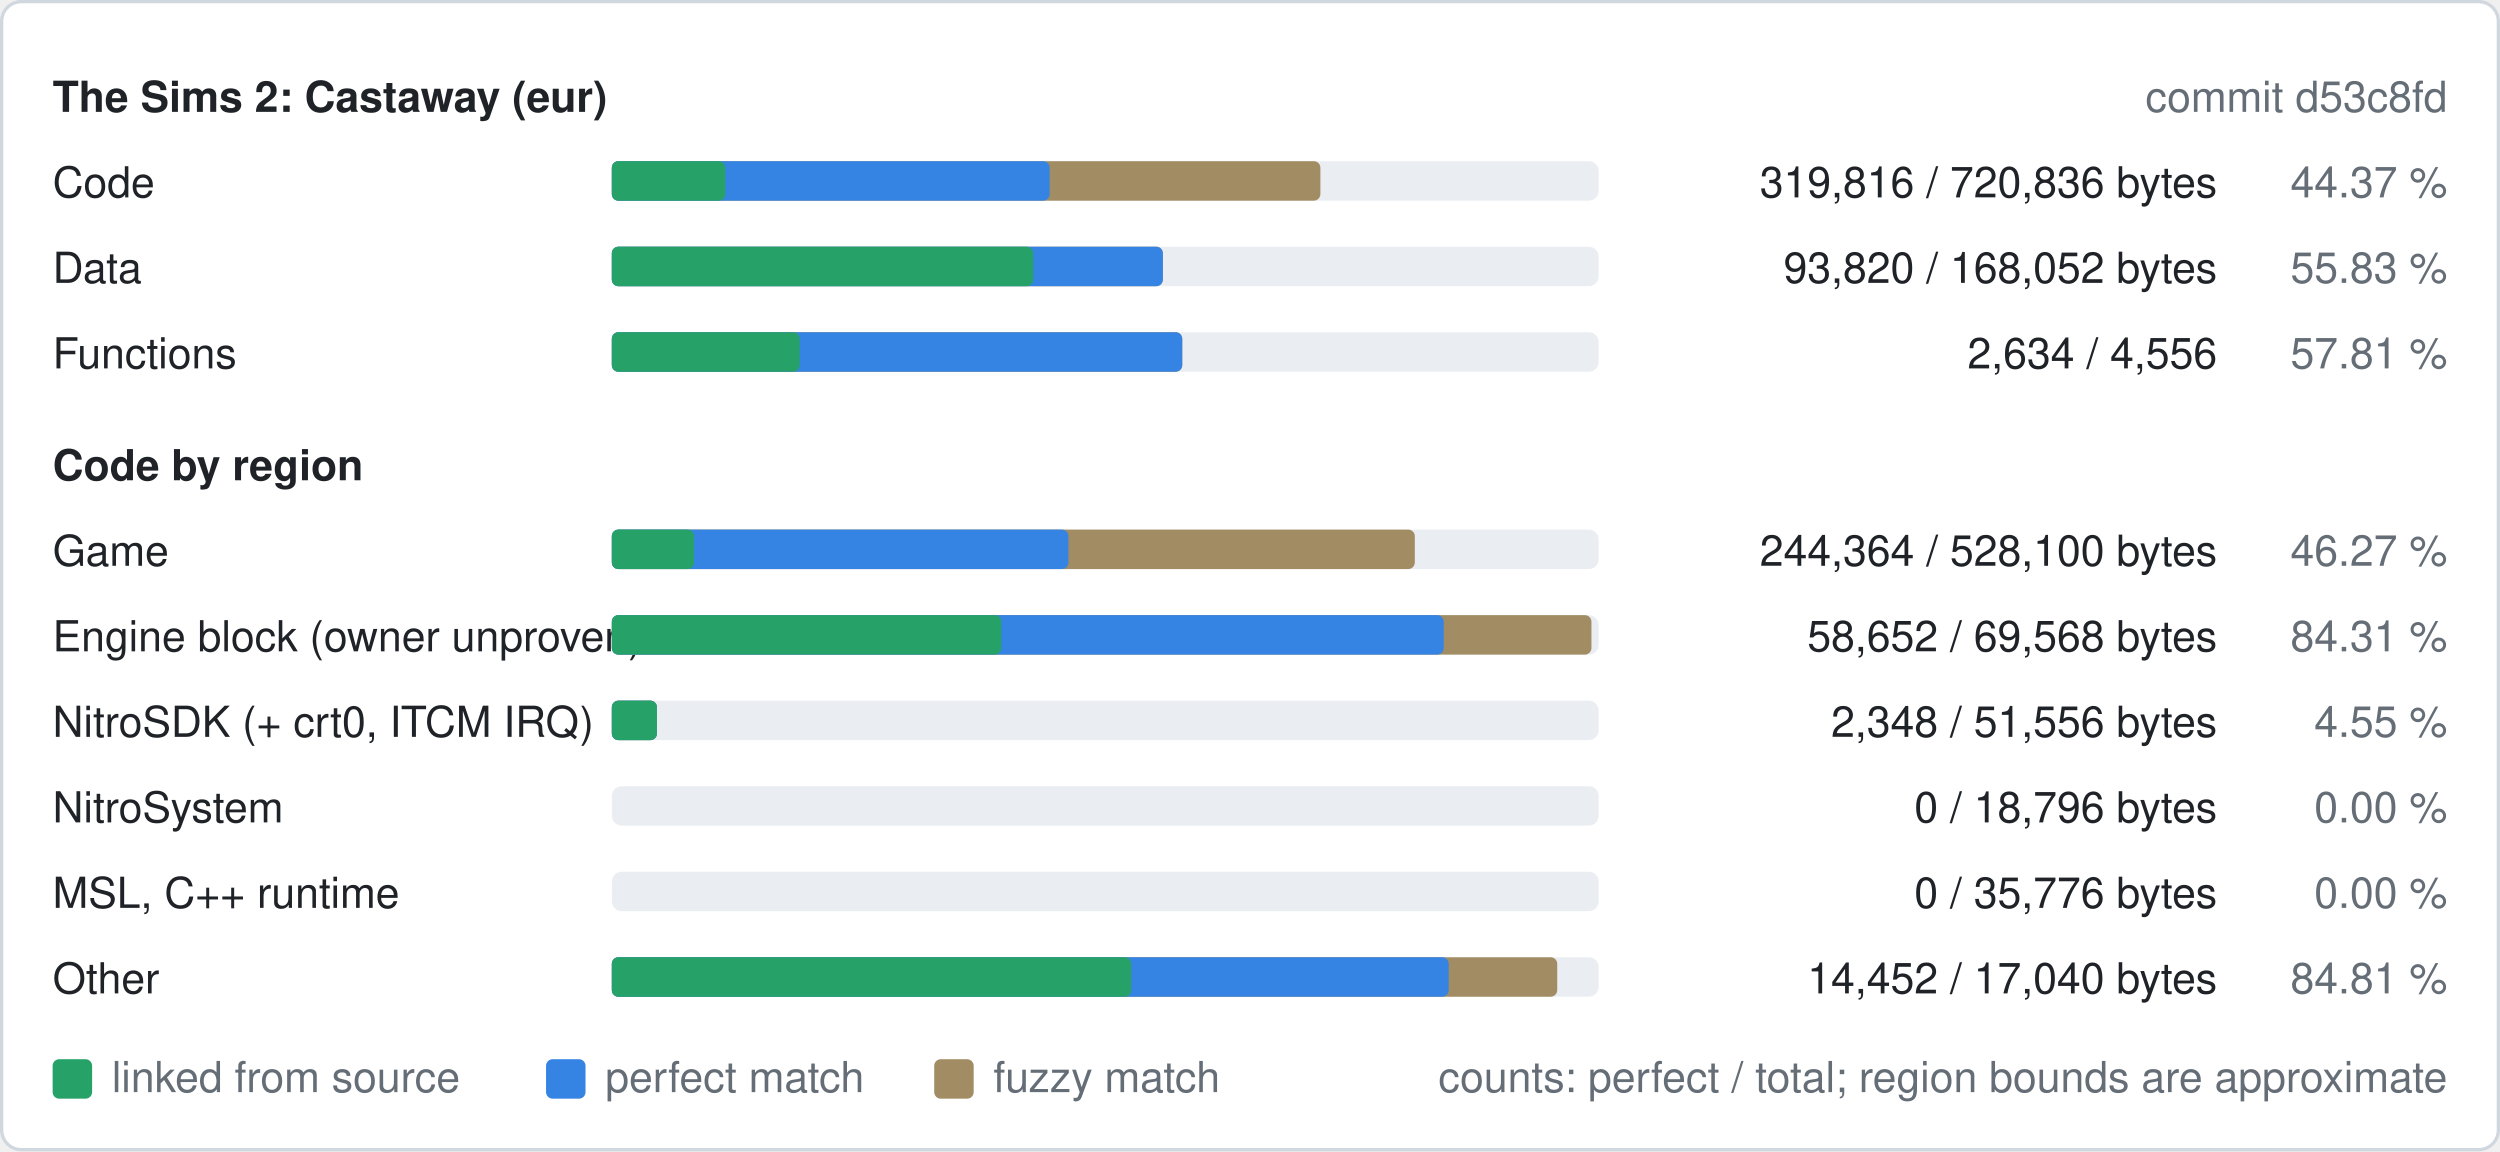
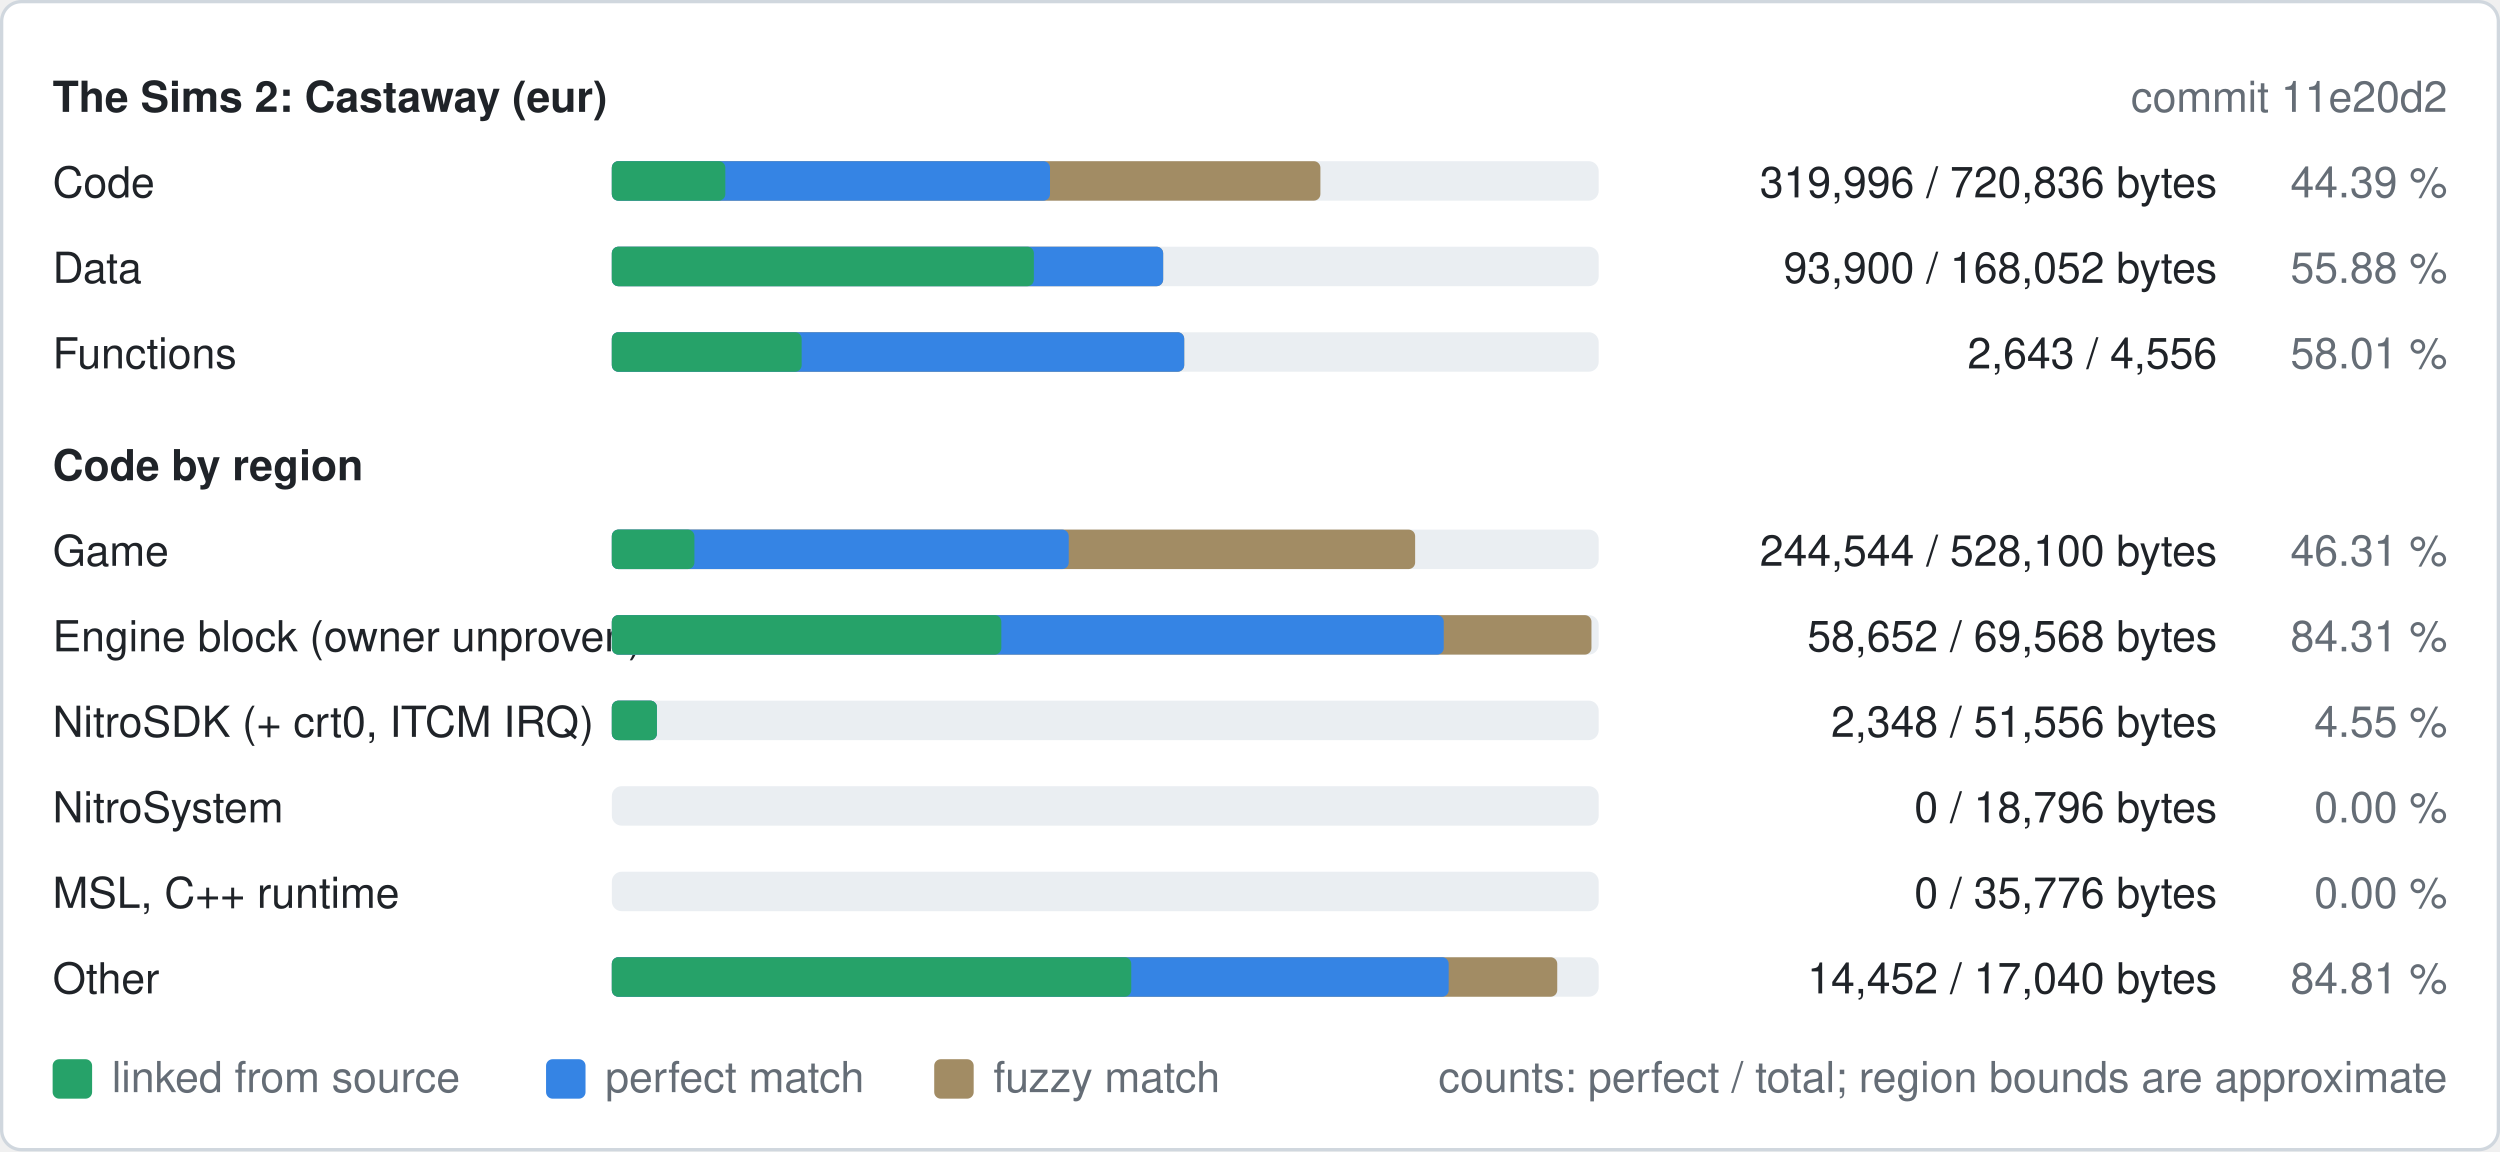
<svg xmlns="http://www.w3.org/2000/svg" width="760" height="350" viewBox="0 0 760 350" role="img" aria-label="Decompilation progress of eur">
  <style>
text{font-family:-apple-system,BlinkMacSystemFont,"Segoe UI",Helvetica,Arial,sans-serif;font-size:13px}
.b{font-weight:600}
.bg{fill:#ffffff;stroke:#d0d7de}.t{fill:#1f2328}.m{fill:#656d76}.track{fill:#eaeef2}.fuzzy{fill:#a28c64}.perfect{fill:#3584e4}.linked{fill:#26a269}
@media (prefers-color-scheme: dark){.bg{fill:#0d1117;stroke:#30363d}.t{fill:#e6edf3}.m{fill:#8d96a0}.track{fill:#21262d}.fuzzy{fill:#a28c64}.perfect{fill:#3584e4}.linked{fill:#2ec27e}}
</style>
  <rect class="bg" x="0.5" y="0.5" width="759" height="349" rx="6" />
  <text class="t b" x="16" y="34">The Sims 2: Castaway (eur)</text>
-   <text class="m" x="744" y="34" text-anchor="end">commit d53c8fd</text>
+   <text class="m" x="744" y="34" text-anchor="end">commit 11e20d2</text>
  <text class="t" x="16" y="60">Code</text>
  <rect class="track" x="186" y="49" width="300" height="12" rx="3" />
  <rect class="fuzzy" x="186" y="49" width="215.4" height="12" rx="2" />
-   <rect class="perfect" x="186" y="49" width="133.1" height="12" rx="2" />
+   <rect class="perfect" x="186" y="49" width="133.2" height="12" rx="2" />
  <rect class="linked" x="186" y="49" width="34.5" height="12" rx="2" />
-   <text class="t" x="674" y="60" text-anchor="end">319,816 / 720,836 bytes</text>
-   <text class="m" x="744" y="60" text-anchor="end">44.37 %</text>
+   <text class="t" x="674" y="60" text-anchor="end">319,996 / 720,836 bytes</text>
+   <text class="m" x="744" y="60" text-anchor="end">44.39 %</text>
  <text class="t" x="16" y="86">Data</text>
  <rect class="track" x="186" y="75" width="300" height="12" rx="3" />
-   <rect class="fuzzy" x="186" y="75" width="167.5" height="12" rx="2" />
-   <rect class="perfect" x="186" y="75" width="167.5" height="12" rx="2" />
-   <rect class="linked" x="186" y="75" width="128.1" height="12" rx="2" />
-   <text class="t" x="674" y="86" text-anchor="end">93,820 / 168,052 bytes</text>
-   <text class="m" x="744" y="86" text-anchor="end">55.83 %</text>
+   <rect class="fuzzy" x="186" y="75" width="167.6" height="12" rx="2" />
+   <rect class="perfect" x="186" y="75" width="167.6" height="12" rx="2" />
+   <rect class="linked" x="186" y="75" width="128.3" height="12" rx="2" />
+   <text class="t" x="674" y="86" text-anchor="end">93,900 / 168,052 bytes</text>
+   <text class="m" x="744" y="86" text-anchor="end">55.88 %</text>
  <text class="t" x="16" y="112">Functions</text>
  <rect class="track" x="186" y="101" width="300" height="12" rx="3" />
-   <rect class="fuzzy" x="186" y="101" width="173.4" height="12" rx="2" />
-   <rect class="perfect" x="186" y="101" width="173.4" height="12" rx="2" />
-   <rect class="linked" x="186" y="101" width="57.1" height="12" rx="2" />
-   <text class="t" x="674" y="112" text-anchor="end">2,634 / 4,556</text>
-   <text class="m" x="744" y="112" text-anchor="end">57.81 %</text>
+   <rect class="fuzzy" x="186" y="101" width="174.0" height="12" rx="2" />
+   <rect class="perfect" x="186" y="101" width="174.0" height="12" rx="2" />
+   <rect class="linked" x="186" y="101" width="57.7" height="12" rx="2" />
+   <text class="t" x="674" y="112" text-anchor="end">2,643 / 4,556</text>
+   <text class="m" x="744" y="112" text-anchor="end">58.01 %</text>
  <text class="t b" x="16" y="146">Code by region</text>
  <text class="t" x="16" y="172">Game</text>
  <rect class="track" x="186" y="161" width="300" height="12" rx="3" />
-   <rect class="fuzzy" x="186" y="161" width="244.1" height="12" rx="2" />
-   <rect class="perfect" x="186" y="161" width="138.8" height="12" rx="2" />
-   <rect class="linked" x="186" y="161" width="25.0" height="12" rx="2" />
-   <text class="t" x="674" y="172" text-anchor="end">244,364 / 528,100 bytes</text>
-   <text class="m" x="744" y="172" text-anchor="end">46.27 %</text>
+   <rect class="fuzzy" x="186" y="161" width="244.2" height="12" rx="2" />
+   <rect class="perfect" x="186" y="161" width="138.9" height="12" rx="2" />
+   <rect class="linked" x="186" y="161" width="25.1" height="12" rx="2" />
+   <text class="t" x="674" y="172" text-anchor="end">244,544 / 528,100 bytes</text>
+   <text class="m" x="744" y="172" text-anchor="end">46.31 %</text>
  <text class="t" x="16" y="198">Engine block (owner unproven)</text>
  <rect class="track" x="186" y="187" width="300" height="12" rx="3" />
  <rect class="fuzzy" x="186" y="187" width="297.8" height="12" rx="2" />
  <rect class="perfect" x="186" y="187" width="252.9" height="12" rx="2" />
  <rect class="linked" x="186" y="187" width="118.4" height="12" rx="2" />
  <text class="t" x="674" y="198" text-anchor="end">58,652 / 69,568 bytes</text>
  <text class="m" x="744" y="198" text-anchor="end">84.31 %</text>
  <text class="t" x="16" y="224">NitroSDK (+ crt0, ITCM IRQ)</text>
  <rect class="track" x="186" y="213" width="300" height="12" rx="3" />
  <rect class="fuzzy" x="186" y="213" width="13.7" height="12" rx="2" />
  <rect class="perfect" x="186" y="213" width="13.7" height="12" rx="2" />
  <rect class="linked" x="186" y="213" width="13.7" height="12" rx="2" />
  <text class="t" x="674" y="224" text-anchor="end">2,348 / 51,556 bytes</text>
  <text class="m" x="744" y="224" text-anchor="end">4.55 %</text>
  <text class="t" x="16" y="250">NitroSystem</text>
  <rect class="track" x="186" y="239" width="300" height="12" rx="3" />
  <text class="t" x="674" y="250" text-anchor="end">0 / 18,796 bytes</text>
  <text class="m" x="744" y="250" text-anchor="end">0.00 %</text>
  <text class="t" x="16" y="276">MSL, C++ runtime</text>
  <rect class="track" x="186" y="265" width="300" height="12" rx="3" />
  <text class="t" x="674" y="276" text-anchor="end">0 / 35,776 bytes</text>
  <text class="m" x="744" y="276" text-anchor="end">0.00 %</text>
  <text class="t" x="16" y="302">Other</text>
  <rect class="track" x="186" y="291" width="300" height="12" rx="3" />
  <rect class="fuzzy" x="186" y="291" width="287.4" height="12" rx="2" />
  <rect class="perfect" x="186" y="291" width="254.4" height="12" rx="2" />
  <rect class="linked" x="186" y="291" width="157.9" height="12" rx="2" />
  <text class="t" x="674" y="302" text-anchor="end">14,452 / 17,040 bytes</text>
  <text class="m" x="744" y="302" text-anchor="end">84.81 %</text>
  <rect class="linked" x="16" y="322" width="12" height="12" rx="2" />
  <text class="m" x="34" y="332">linked from source</text>
  <rect class="perfect" x="166" y="322" width="12" height="12" rx="2" />
  <text class="m" x="184" y="332">perfect match</text>
  <rect class="fuzzy" x="284" y="322" width="12" height="12" rx="2" />
  <text class="m" x="302" y="332">fuzzy match</text>
  <text class="m" x="744" y="332" text-anchor="end">counts: perfect / total; region bounds are approximate</text>
</svg>
